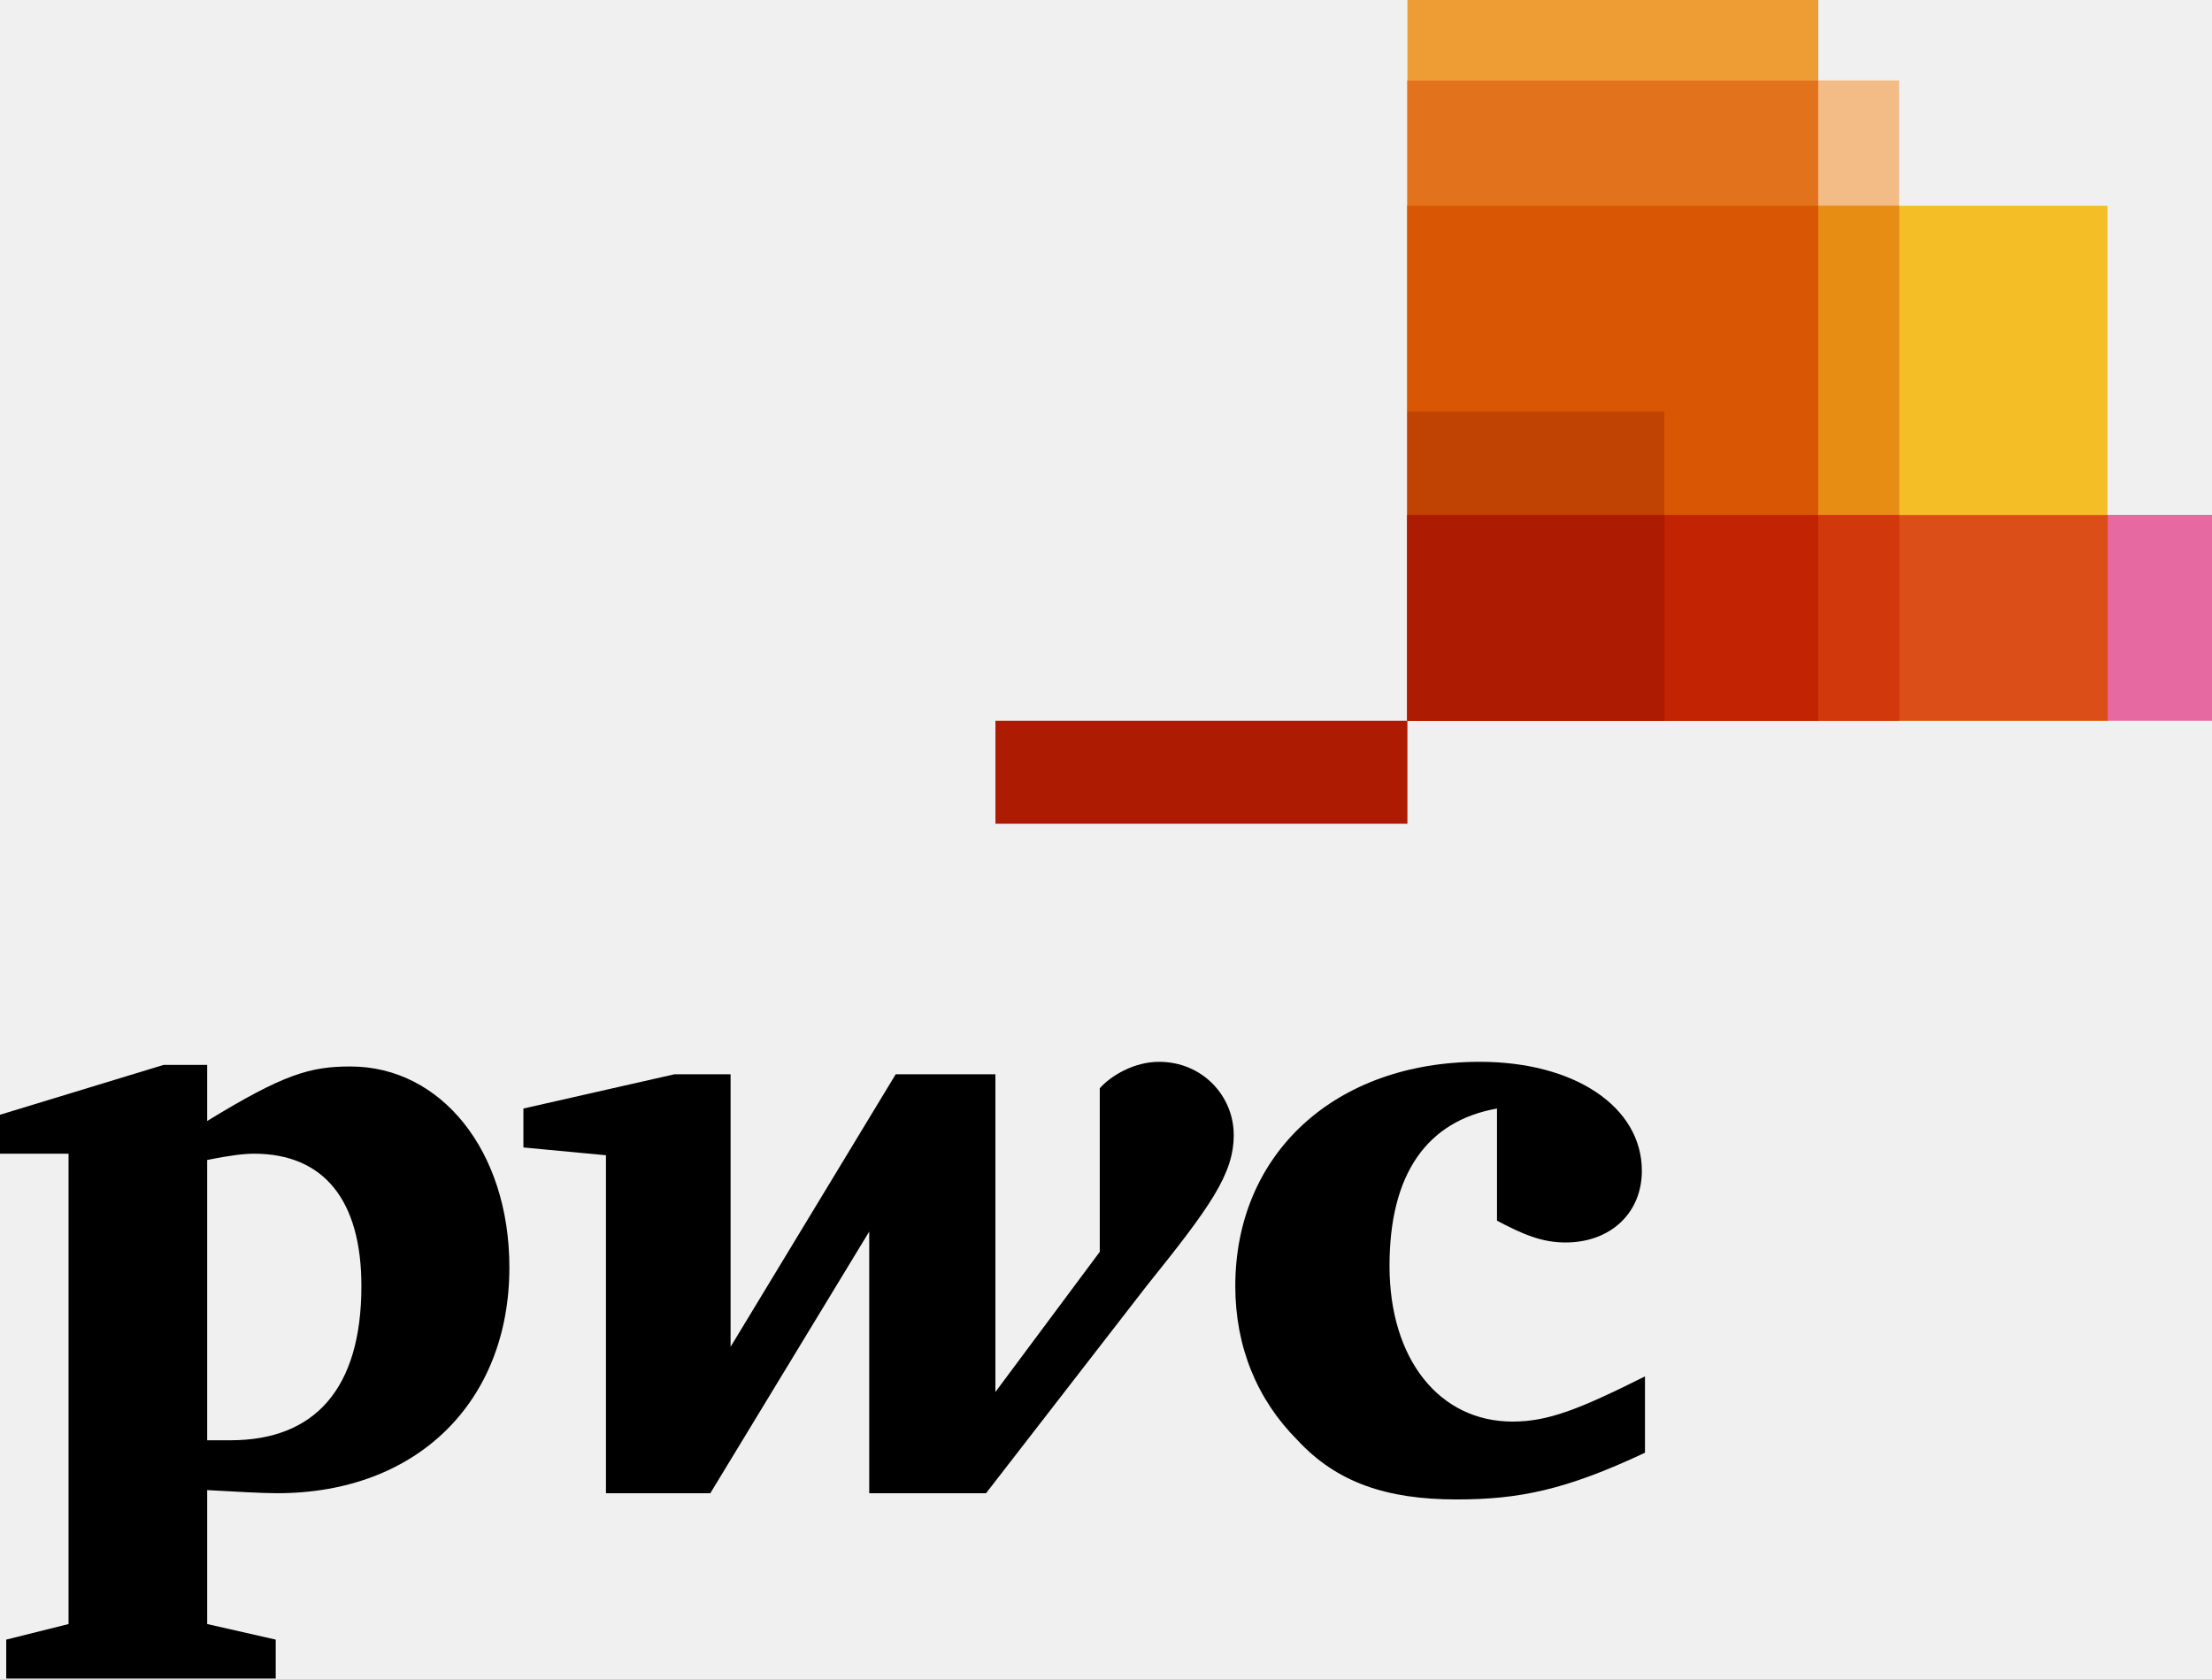
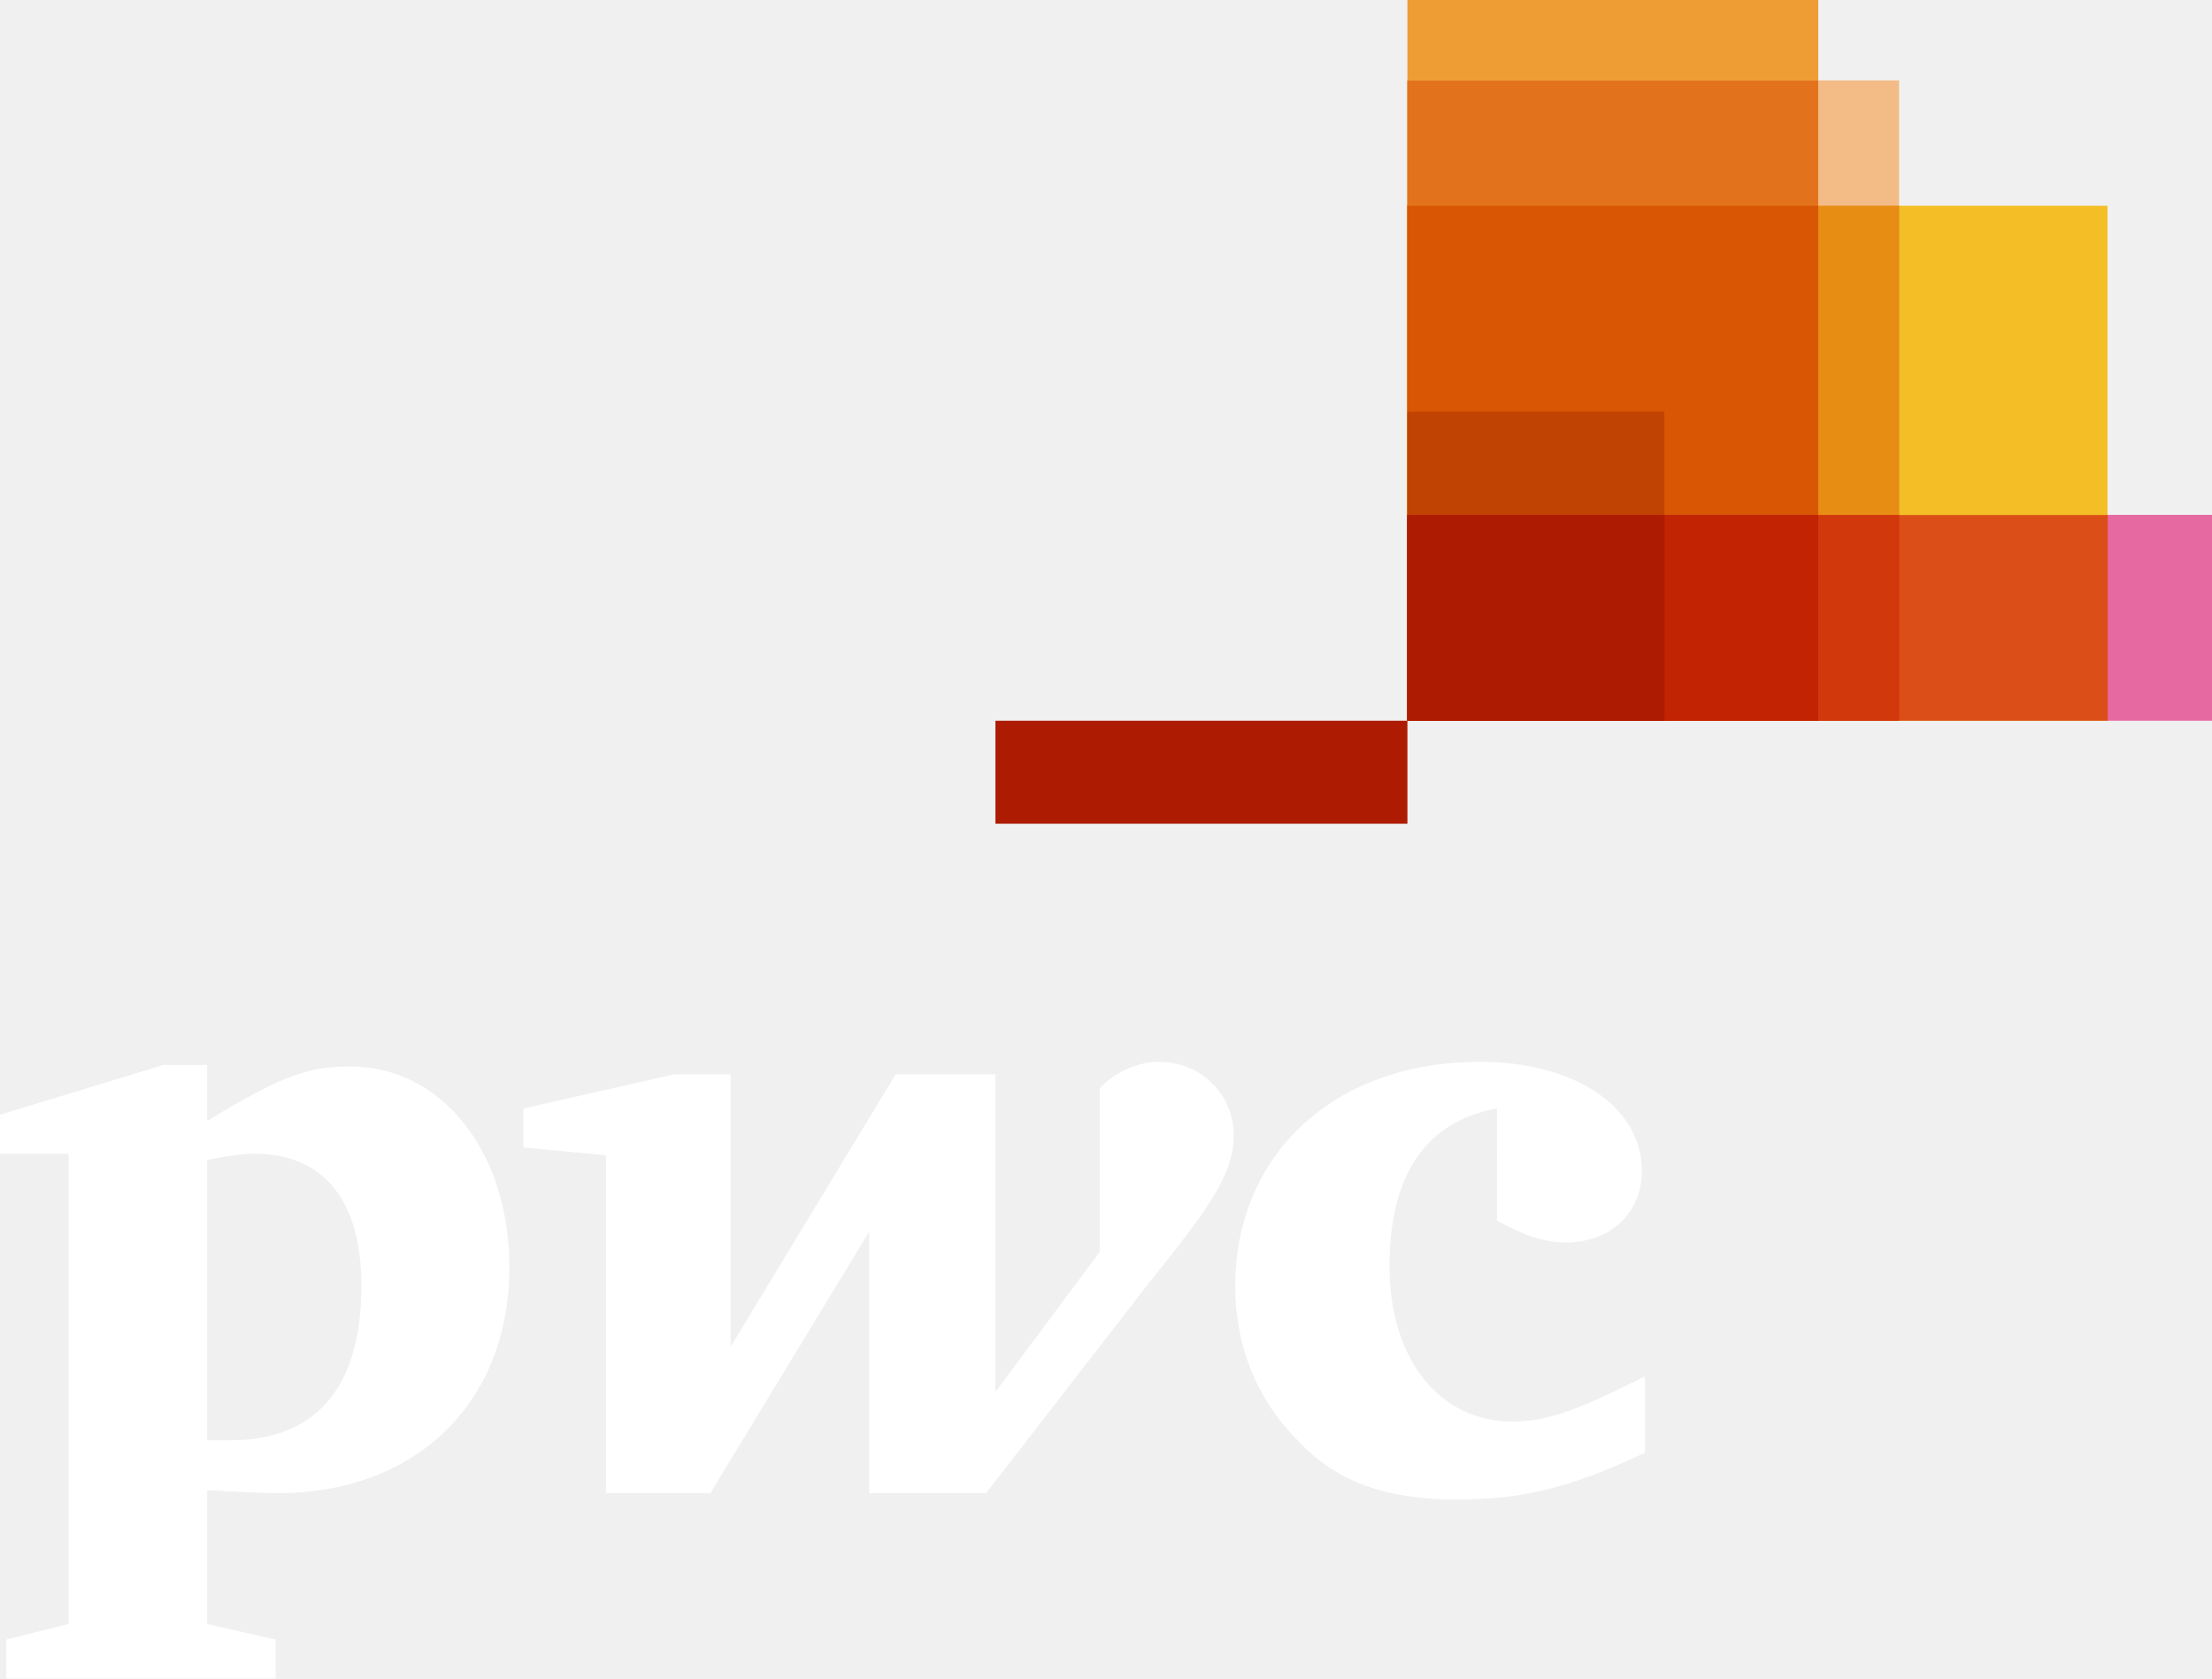
- <svg xmlns="http://www.w3.org/2000/svg" version="1.1" width="1000" height="758.995" id="svg2">
-   <defs id="defs4">
-     <clipPath id="clipPath2940">
-       <path d="m 104.072,244.53 13.958,0 0,-16.389 -13.958,0 0,16.389 z" id="path2942" />
-     </clipPath>
-     <clipPath id="clipPath2926">
-       <path d="m 104.072,254.114 34.584,0 0,-25.973 -34.584,0 0,25.973 z" id="path2928" />
-     </clipPath>
-     <clipPath id="clipPath2912">
-       <path d="m 104.072,263.695 21.122,0 0,-35.554 -21.122,0 0,35.554 z" id="path2914" />
-     </clipPath>
-     <clipPath id="clipPath2898">
-       <path d="m 104.072,259.95 24.884,0 0,-31.809 -24.884,0 0,31.809 z" id="path2900" />
-     </clipPath>
-     <clipPath id="clipPath2884">
-       <path d="m 104.072,239.726 39.448,0 0,-11.585 -39.448,0 0,11.585 z" id="path2886" />
-     </clipPath>
-     <clipPath id="clipPath2872">
-       <path d="m 0,0 595.276,0 0,841.89 L 0,841.89 0,0 z" id="path2874" />
-     </clipPath>
-     <clipPath id="clipPath2852">
-       <path d="m 39.118,37.134 28.126,0 0,26.954 -28.126,0 0,-26.954 z" id="path2854" />
-     </clipPath>
-     <clipPath id="clipPath4109">
-       <path d="m 104.072,244.53 13.958,0 0,-16.389 -13.958,0 0,16.389 z" id="path4111" />
-     </clipPath>
-     <clipPath id="clipPath4095">
-       <path d="m 104.072,254.114 34.584,0 0,-25.973 -34.584,0 0,25.973 z" id="path4097" />
-     </clipPath>
-     <clipPath id="clipPath4081">
-       <path d="m 104.072,263.695 21.122,0 0,-35.554 -21.122,0 0,35.554 z" id="path4083" />
-     </clipPath>
-     <clipPath id="clipPath4067">
-       <path d="m 104.072,259.95 24.884,0 0,-31.809 -24.884,0 0,31.809 z" id="path4069" />
-     </clipPath>
-     <clipPath id="clipPath4053">
-       <path d="m 104.072,239.726 39.448,0 0,-11.585 -39.448,0 0,11.585 z" id="path4055" />
-     </clipPath>
-     <clipPath id="clipPath4041">
-       <path d="m 0,0 595.276,0 0,841.89 L 0,841.89 0,0 z" id="path4043" />
-     </clipPath>
-     <clipPath id="clipPath4021">
-       <path d="m 39.118,37.134 28.126,0 0,26.954 -28.126,0 0,-26.954 z" id="path4023" />
-     </clipPath>
-     <clipPath id="clipPath4041-7">
-       <path d="m 0,0 595.276,0 0,841.89 L 0,841.89 0,0 z" id="path4043-1" />
-     </clipPath>
-     <clipPath id="clipPath4053-7">
-       <path d="m 104.072,239.726 39.448,0 0,-11.585 -39.448,0 0,11.585 z" id="path4055-7" />
-     </clipPath>
-     <clipPath id="clipPath4067-7">
-       <path d="m 104.072,259.95 24.884,0 0,-31.809 -24.884,0 0,31.809 z" id="path4069-7" />
-     </clipPath>
-     <clipPath id="clipPath4081-3">
-       <path d="m 104.072,263.695 21.122,0 0,-35.554 -21.122,0 0,35.554 z" id="path4083-3" />
-     </clipPath>
-     <clipPath id="clipPath4095-5">
-       <path d="m 104.072,254.114 34.584,0 0,-25.973 -34.584,0 0,25.973 z" id="path4097-9" />
-     </clipPath>
-     <clipPath id="clipPath4109-9">
-       <path d="m 104.072,244.53 13.958,0 0,-16.389 -13.958,0 0,16.389 z" id="path4111-8" />
-     </clipPath>
-   </defs>
-   <path d="m 1000,325.903 -363.735,0 0,-93.1 363.735,0 0,93.1 z" id="path4061" style="fill:#e669a2;fill-opacity:1;fill-rule:nonzero;stroke:none;color:#000000;marker:none;visibility:visible;display:inline;overflow:visible;enable-background:accumulate" />
-   <path d="m 952.756,325.903 -316.491,0 0,-232.852 316.491,0 0,232.852 z" id="path4103" style="fill:#f3be26;fill-opacity:1;fill-rule:nonzero;stroke:none;color:#000000;marker:none;visibility:visible;display:inline;overflow:visible;enable-background:accumulate" />
-   <path d="m 821.998,325.903 -185.734,0 0,-325.903 185.734,0 0,325.903 z" id="path4089" style="fill:#ee9c34;fill-opacity:1;fill-rule:nonzero;stroke:none;color:#000000;marker:none;visibility:visible;display:inline;overflow:visible;enable-background:accumulate" />
-   <path d="m 858.539,325.903 -222.274,0 0,-289.537 222.274,0 0,289.537 z" id="path4075" style="fill:#f3bc87;fill-opacity:1;fill-rule:nonzero;stroke:none;color:#000000;marker:none;visibility:visible;display:inline;overflow:visible;enable-background:accumulate" />
-   <path d="m 636.213,36.421 0,289.453 185.765,0 0,-289.453 -185.765,0 z" id="path4688" style="fill:#e3721c;fill-opacity:1;fill-rule:nonzero;stroke:none;color:#000000;marker:none;visibility:visible;display:inline;overflow:visible;enable-background:accumulate" />
-   <path d="m 450.016,325.903 186.248,0 0,46.555 -186.248,0 0,-46.555 z" id="path4119" style="fill:#ad1b02;fill-opacity:1;fill-rule:nonzero;stroke:none;color:#000000;marker:none;visibility:visible;display:inline;overflow:visible;enable-background:accumulate" />
-   <path d="m 636.213,93 0,232.873 222.432,0 0,-232.873 -222.432,0 z" id="path4698" style="fill:#e88d14;fill-opacity:1;fill-rule:nonzero;stroke:none;color:#000000;marker:none;visibility:visible;display:inline;overflow:visible;enable-background:accumulate" />
-   <path d="m 636.213,93 0,232.873 185.765,0 0,-232.873 -185.765,0 z" id="path4693" style="fill:#d85604;fill-opacity:1;fill-rule:nonzero;stroke:none;color:#000000;marker:none;visibility:visible;display:inline;overflow:visible;enable-background:accumulate" />
-   <path d="m 752.414,325.903 -116.149,0 0,-139.761 116.149,0 0,139.761 z" id="path4117" style="fill:#c14303;fill-opacity:1;fill-rule:nonzero;stroke:none;color:#000000;marker:none;visibility:visible;display:inline;overflow:visible;enable-background:accumulate" />
-   <path d="m 636.213,232.87 0,93.004 316.65,0 0,-93.004 -316.65,0 z" id="path4713" style="fill:#db4e18;fill-opacity:1;fill-rule:nonzero;stroke:none;color:#000000;marker:none;visibility:visible;display:inline;overflow:visible;enable-background:accumulate" />
-   <path d="m 636.213,232.87 0,93.004 222.432,0 0,-93.004 -222.432,0 z" id="path4708" style="fill:#d1390d;fill-opacity:1;fill-rule:nonzero;stroke:none;color:#000000;marker:none;visibility:visible;display:inline;overflow:visible;enable-background:accumulate" />
-   <path d="m 636.213,232.87 0,93.004 185.765,0 0,-93.004 -185.765,0 z" id="path4703" style="fill:#c22303;fill-opacity:1;fill-rule:nonzero;stroke:none;color:#000000;marker:none;visibility:visible;display:inline;overflow:visible;enable-background:accumulate" />
-   <path d="m 636.213,232.87 0,93.004 116.315,0 0,-93.004 -116.315,0 z" id="path4625" style="fill:#ad1b02;fill-opacity:1;fill-rule:nonzero;stroke:none;color:#000000;marker:none;visibility:visible;display:inline;overflow:visible;enable-background:accumulate" />
-   <g transform="translate(-128.4989,323.7918)" id="g2925">
-     <path id="path2850" style="fill:#000000;fill-opacity:1;fill-rule:nonzero;stroke:none" d="m 805.259,177.456 c -31.69,5.634 -48.592,29.577 -48.592,71.127 0,42.254 22.535,70.423 55.634,70.423 16.197,0 30.282,-5.634 59.859,-20.423 0,34.507 0,34.507 0,34.507 -35.915,16.901 -57.042,21.127 -85.211,21.127 -31.69,0 -54.225,-7.746 -71.831,-26.761 -18.31,-18.31 -28.169,-42.254 -28.169,-69.718 0,-59.859 45.07,-101.408 110.563,-101.408 42.958,0 73.239,20.423 73.239,49.296 0,19.014 -14.085,32.394 -34.507,32.394 -10.563,0 -19.014,-3.521 -30.986,-9.859" />
-     <path id="path2852" style="fill:#000000;fill-opacity:1;fill-rule:nonzero;stroke:none" d="m 646.809,257.738 c 28.873,-35.915 39.437,-50.704 39.437,-68.31 0,-17.606 -14.085,-33.099 -33.803,-33.099 -11.268,0 -21.831,6.338 -26.761,11.972 0,73.944 0,73.944 0,73.944 -47.183,63.38 -47.183,63.38 -47.183,63.38 0,-143.662 0,-143.662 0,-143.662 -45.07,0 -45.07,0 -45.07,0 -74.648,123.239 -74.648,123.239 -74.648,123.239 0,-123.239 0,-123.239 0,-123.239 -25.352,0 -25.352,0 -25.352,0 -68.31,15.493 -68.31,15.493 -68.31,15.493 0,17.606 0,17.606 0,17.606 37.324,3.521 37.324,3.521 37.324,3.521 0,152.817 0,152.817 0,152.817 47.183,0 47.183,0 47.183,0 71.831,-118.31 71.831,-118.31 71.831,-118.31 0,118.31 0,118.31 0,118.31 52.817,0 52.817,0 52.817,0" />
-     <path id="path2862" style="fill:#000000;fill-opacity:1;fill-rule:nonzero;stroke:none" d="m 222.161,327.456 c 5.634,0 7.042,0 10.563,0 38.028,0 59.155,-23.239 59.155,-69.718 0,-38.732 -16.901,-59.859 -48.592,-59.859 -4.225,0 -10.563,0.704 -21.127,2.817 l 0,126.761 z m 0,83.099 c 30.986,7.042 30.986,7.042 30.986,7.042 0,17.606 0,17.606 0,17.606 -121.831,0 -121.831,0 -121.831,0 0,-17.606 0,-17.606 0,-17.606 28.169,-7.042 28.169,-7.042 28.169,-7.042 0,-212.676 0,-212.676 0,-212.676 -30.986,0 -30.986,0 -30.986,0 0,-17.606 0,-17.606 0,-17.606 73.944,-22.535 73.944,-22.535 73.944,-22.535 19.718,0 19.718,0 19.718,0 0,25.352 0,25.352 0,25.352 34.507,-21.127 46.479,-24.648 64.789,-24.648 40.845,0 71.831,38.028 71.831,90.845 0,60.563 -41.549,102.113 -104.93,102.113 -7.042,0 -19.014,-0.704 -31.69,-1.408" />
-   </g>
+ <svg xmlns="http://www.w3.org/2000/svg" width="1000" height="758.995">
+   <path d="M1000 325.903H636.265v-93.1H1000z" style="fill:#e669a2;fill-opacity:1;fill-rule:nonzero;stroke:none;color:#000;marker:none;visibility:visible;display:inline;overflow:visible" />
+   <path d="M952.756 325.903H636.265V93.05h316.49z" style="fill:#f3be26;fill-opacity:1;fill-rule:nonzero;stroke:none;color:#000;marker:none;visibility:visible;display:inline;overflow:visible" />
+   <path d="M821.998 325.903H636.265V0h185.733z" style="fill:#ee9c34;fill-opacity:1;fill-rule:nonzero;stroke:none;color:#000;marker:none;visibility:visible;display:inline;overflow:visible" />
+   <path d="M858.539 325.903H636.265V36.366h222.274z" style="fill:#f3bc87;fill-opacity:1;fill-rule:nonzero;stroke:none;color:#000;marker:none;visibility:visible;display:inline;overflow:visible" />
+   <path d="M636.213 36.42v289.453h185.765V36.421z" style="fill:#e3721c;fill-opacity:1;fill-rule:nonzero;stroke:none;color:#000;marker:none;visibility:visible;display:inline;overflow:visible" />
+   <path d="M450.016 325.903h186.249v46.555H450.016z" style="fill:#ad1b02;fill-opacity:1;fill-rule:nonzero;stroke:none;color:#000;marker:none;visibility:visible;display:inline;overflow:visible" />
+   <path d="M636.213 93v232.873h222.432V93z" style="fill:#e88d14;fill-opacity:1;fill-rule:nonzero;stroke:none;color:#000;marker:none;visibility:visible;display:inline;overflow:visible" />
+   <path d="M636.213 93v232.873h185.765V93z" style="fill:#d85604;fill-opacity:1;fill-rule:nonzero;stroke:none;color:#000;marker:none;visibility:visible;display:inline;overflow:visible" />
+   <path d="M752.414 325.903h-116.15V186.14h116.15z" style="fill:#c14303;fill-opacity:1;fill-rule:nonzero;stroke:none;color:#000;marker:none;visibility:visible;display:inline;overflow:visible" />
+   <path d="M636.213 232.87v93.003h316.65V232.87z" style="fill:#db4e18;fill-opacity:1;fill-rule:nonzero;stroke:none;color:#000;marker:none;visibility:visible;display:inline;overflow:visible" />
+   <path d="M636.213 232.87v93.003h222.432V232.87z" style="fill:#d1390d;fill-opacity:1;fill-rule:nonzero;stroke:none;color:#000;marker:none;visibility:visible;display:inline;overflow:visible" />
+   <path d="M636.213 232.87v93.003h185.765V232.87z" style="fill:#c22303;fill-opacity:1;fill-rule:nonzero;stroke:none;color:#000;marker:none;visibility:visible;display:inline;overflow:visible" />
+   <path d="M636.213 232.87v93.003h116.315V232.87z" style="fill:#ad1b02;fill-opacity:1;fill-rule:nonzero;stroke:none;color:#000;marker:none;visibility:visible;display:inline;overflow:visible" />
+   <path style="fill:#fff;fill-opacity:1;fill-rule:nonzero;stroke:none" d="M805.26 177.456c-31.69 5.634-48.592 29.578-48.592 71.127 0 42.254 22.535 70.423 55.634 70.423 16.197 0 30.281-5.634 59.859-20.423v34.507c-35.916 16.902-57.042 21.127-85.211 21.127-31.69 0-54.226-7.747-71.831-26.76-18.31-18.31-28.17-42.254-28.17-69.719 0-59.86 45.071-101.408 110.564-101.408 42.958 0 73.24 20.422 73.24 49.295 0 19.014-14.085 32.395-34.508 32.395-10.563 0-19.014-3.521-30.986-9.86m-158.45 29.578c28.873-35.915 39.436-50.704 39.436-68.31 0-17.605-14.084-33.098-33.802-33.098-11.268 0-21.831 6.338-26.761 11.971v73.944l-47.183 63.38V161.963h-45.07l-74.648 123.24v-123.24h-25.353l-68.31 15.493v17.606l37.325 3.521V351.4h47.183l71.83-118.31V351.4h52.818M222.16 327.456h10.564c38.028 0 59.155-23.24 59.155-69.718 0-38.732-16.901-59.86-48.591-59.86-4.226 0-10.564.705-21.127 2.818zm0 83.099 30.987 7.042v17.606H131.316v-17.606l28.169-7.042V197.879h-30.986v-17.606l73.944-22.535h19.718v25.352c34.507-21.127 46.479-24.648 64.789-24.648 40.845 0 71.83 38.028 71.83 90.845 0 60.564-41.549 102.113-104.929 102.113-7.042 0-19.014-.704-31.69-1.408" transform="translate(-128.499 323.792)" />
</svg>
